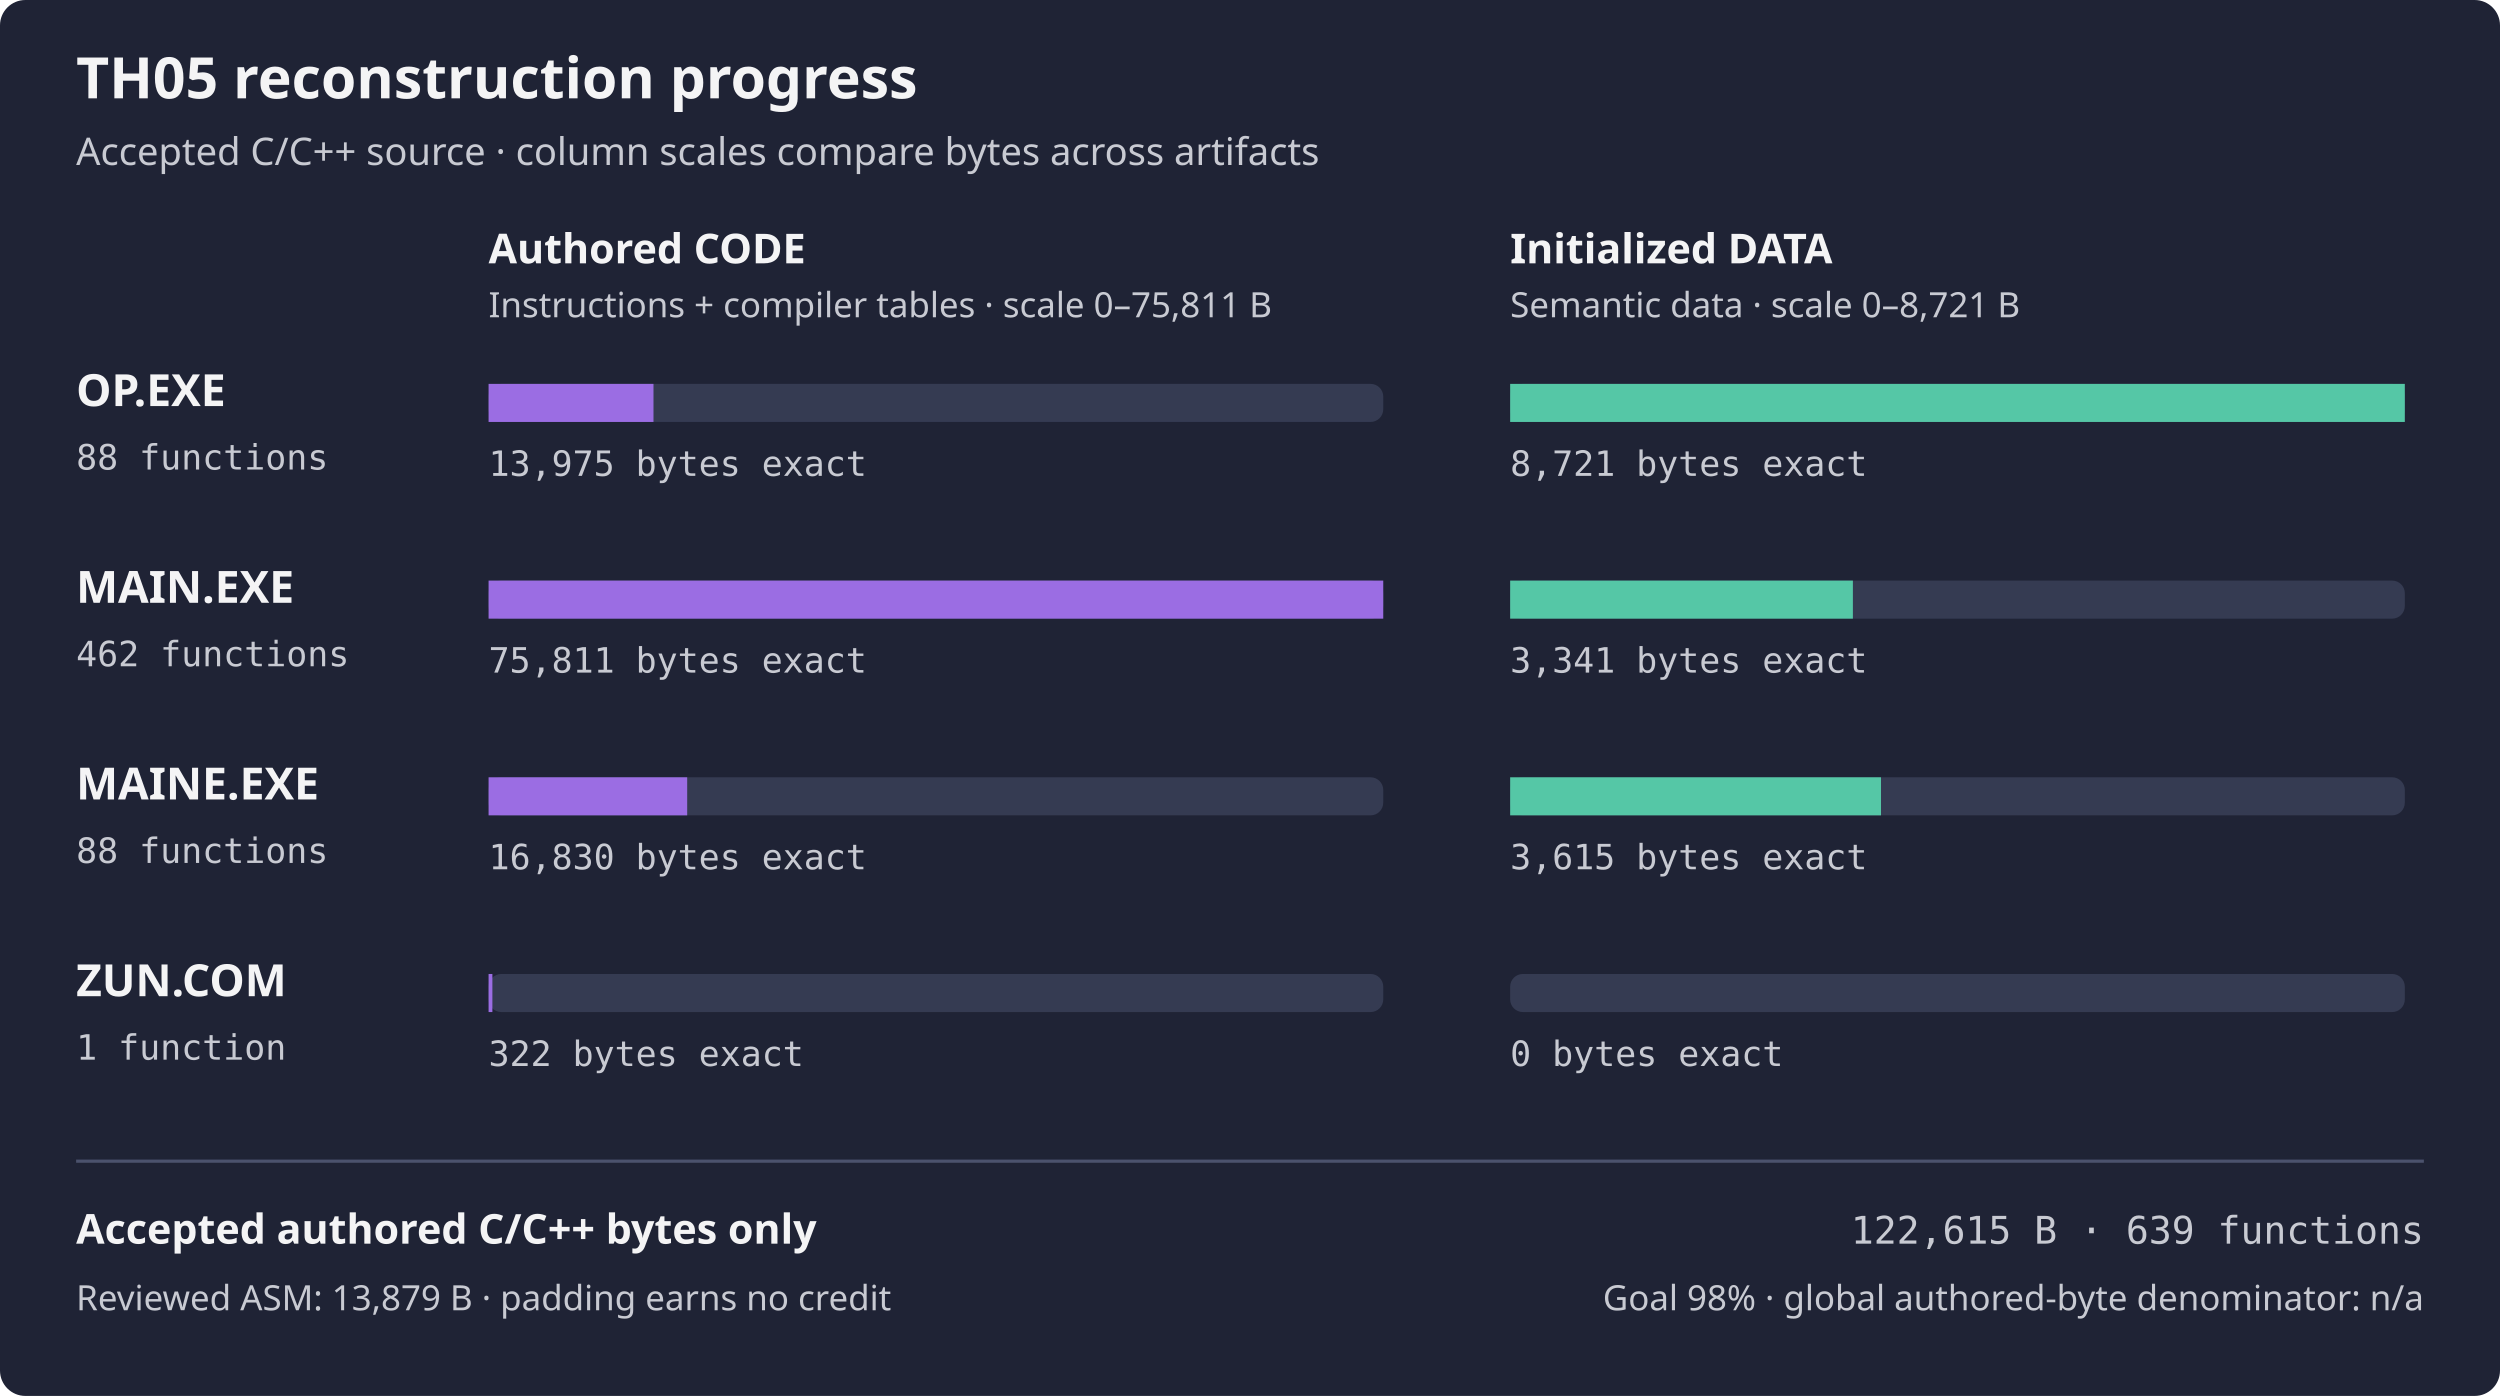
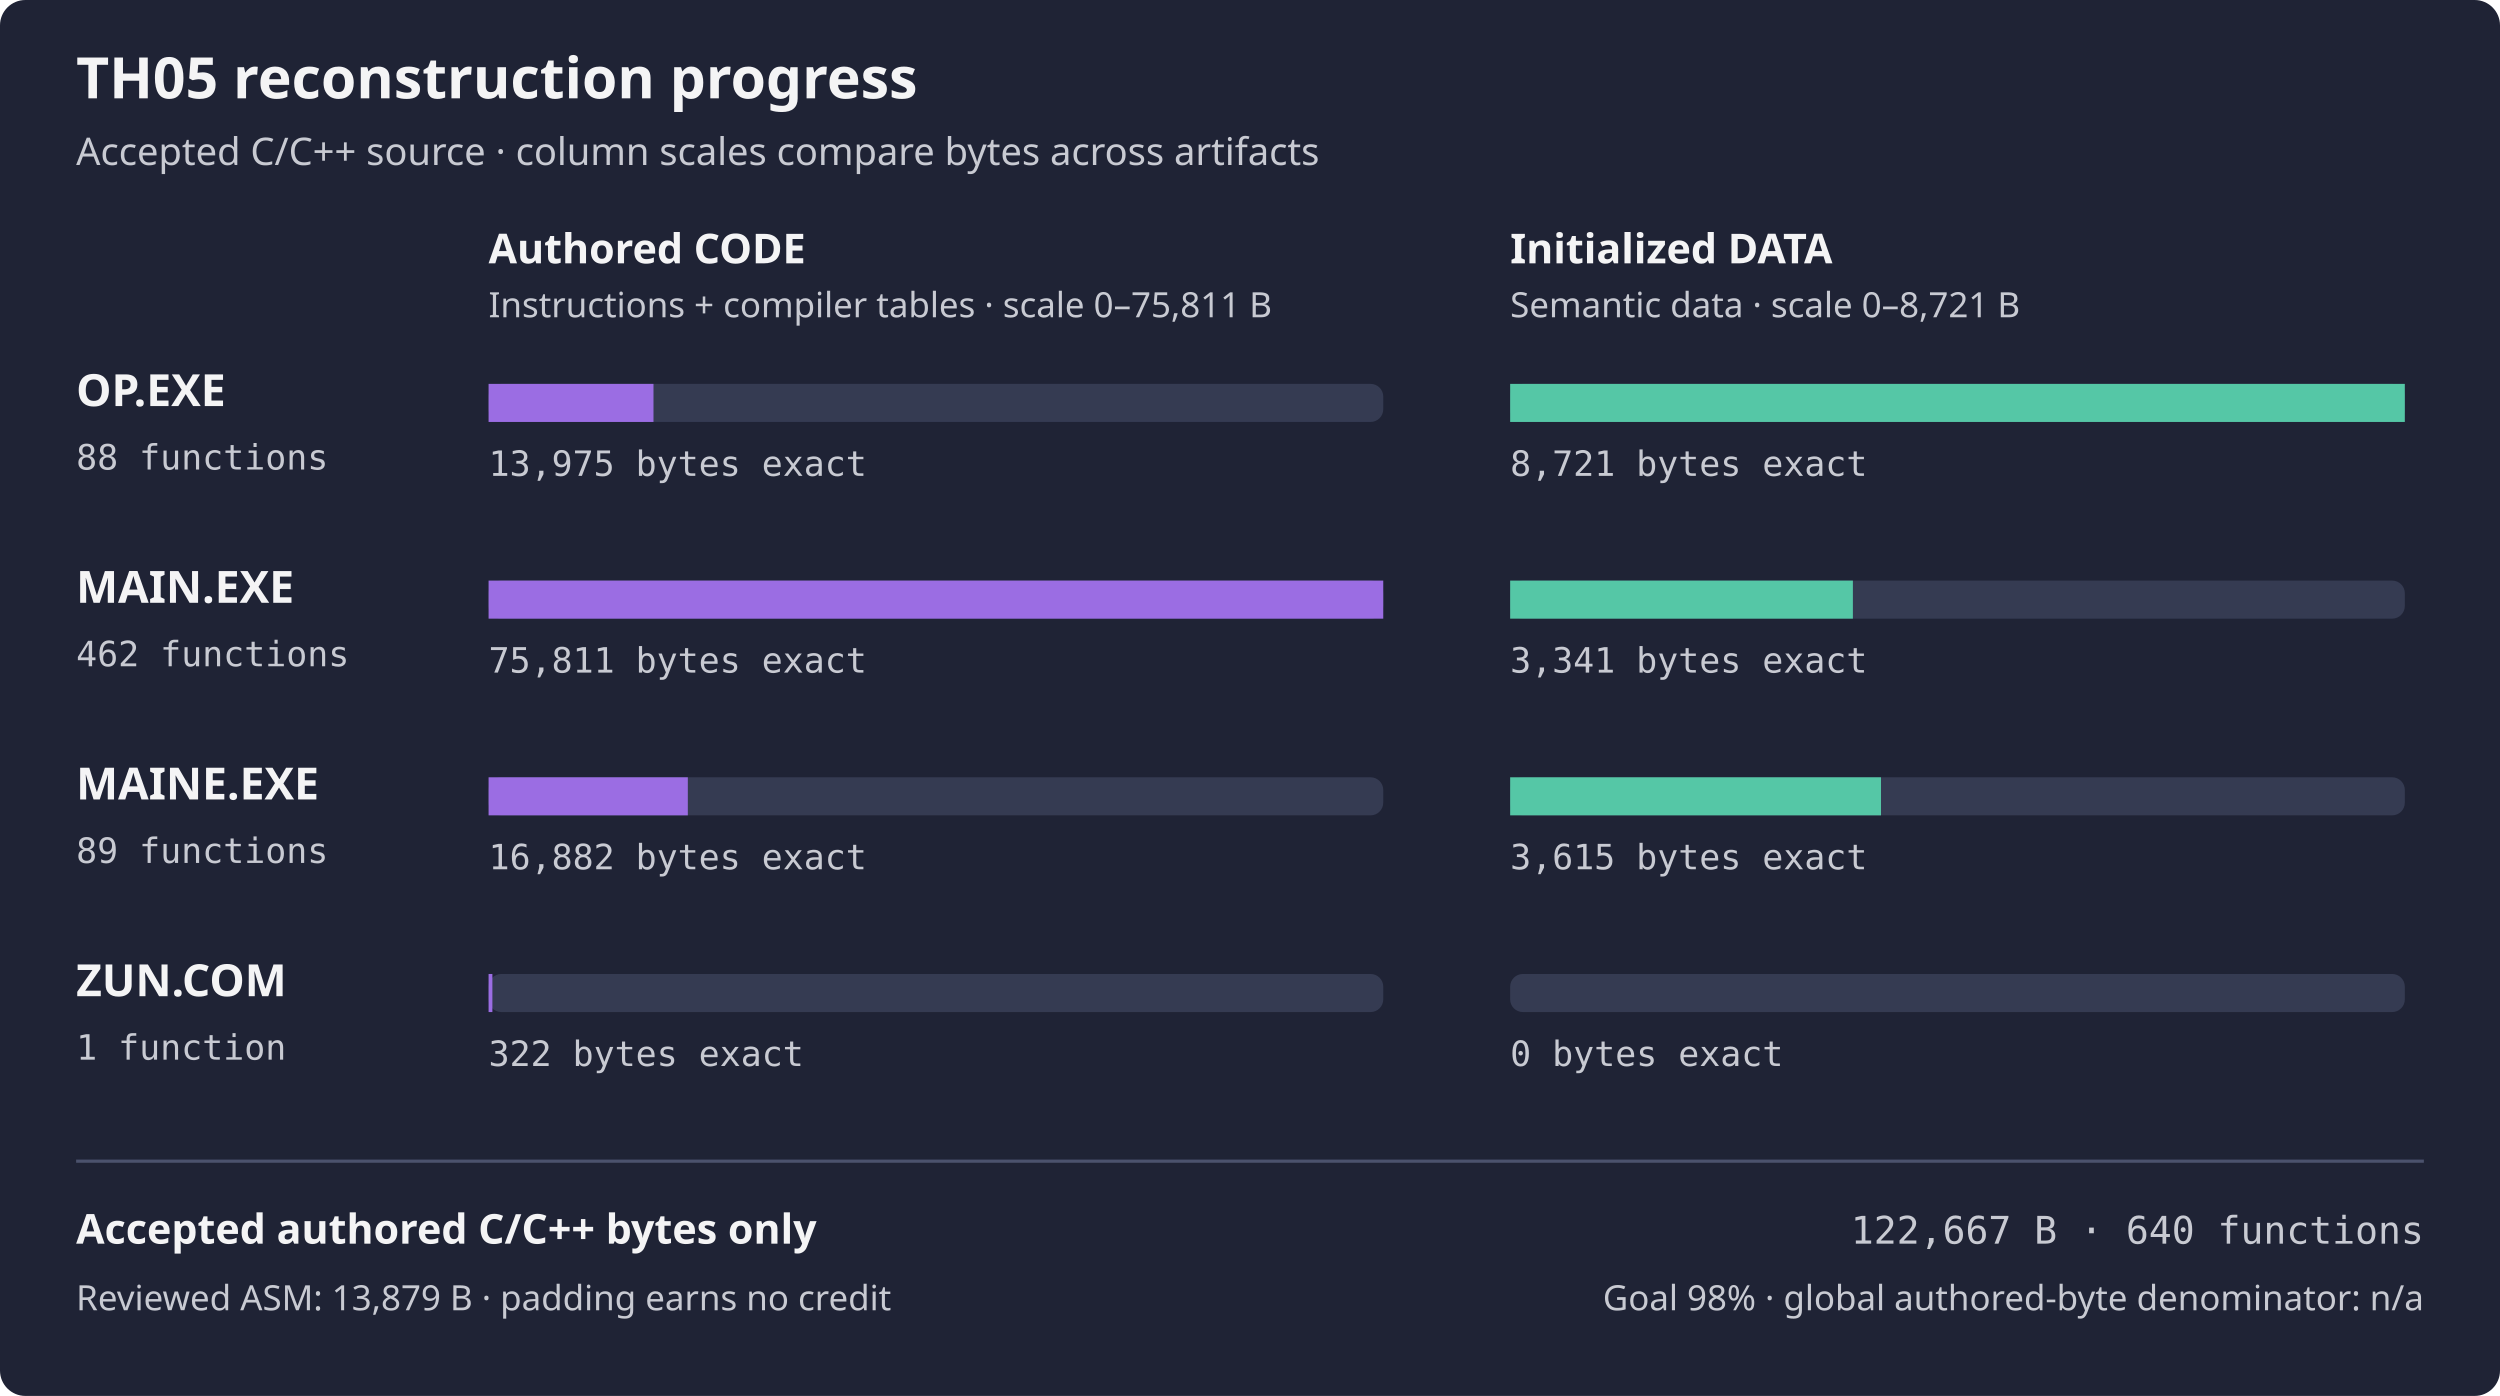
<svg xmlns="http://www.w3.org/2000/svg" width="788" height="440" viewBox="0 0 788 440" role="img" aria-labelledby="title desc">
  <rect width="788" height="440" rx="8" fill="#1f2335" />
  <text x="24" y="31" fill="#f4f4f5" font-family="sans-serif" font-size="18" font-weight="600">TH05 reconstruction progress</text>
  <text x="24" y="52" fill="#c8cad2" font-family="sans-serif" font-size="12">Accepted C/C++ source · column scales compare bytes across artifacts</text>
  <text x="154" y="83" fill="#f4f4f5" font-family="sans-serif" font-size="13" font-weight="600">Authored CODE</text>
  <text x="476" y="83" fill="#f4f4f5" font-family="sans-serif" font-size="13" font-weight="600">Initialized DATA</text>
  <text x="154" y="100" fill="#c8cad2" font-family="sans-serif" font-size="11">Instructions + compiler tables · scale 0–75,811 B</text>
  <text x="476" y="100" fill="#c8cad2" font-family="sans-serif" font-size="11">Semantic data · scale 0–8,721 B</text>
  <text x="24" y="128" fill="#f4f4f5" font-family="sans-serif" font-size="14" font-weight="600">OP.EXE</text>
  <text x="24" y="148" fill="#c8cad2" font-family="monospace" font-size="11">88 functions</text>
  <rect x="154" y="121" width="282" height="12" rx="4" fill="#353b52" />
  <rect x="154" y="121" width="51.98" height="12" fill="#9b6de3" />
  <rect x="476" y="121" width="282" height="12" rx="4" fill="#353b52" />
  <rect x="476" y="121" width="282.00" height="12" fill="#55c7a6" />
  <text x="154" y="150" fill="#c8cad2" font-family="monospace" font-size="11">13,975 bytes exact</text>
  <text x="476" y="150" fill="#c8cad2" font-family="monospace" font-size="11">8,721 bytes exact</text>
  <text x="24" y="190" fill="#f4f4f5" font-family="sans-serif" font-size="14" font-weight="600">MAIN.EXE</text>
  <text x="24" y="210" fill="#c8cad2" font-family="monospace" font-size="11">462 functions</text>
  <rect x="154" y="183" width="282" height="12" rx="4" fill="#353b52" />
  <rect x="154" y="183" width="282.00" height="12" fill="#9b6de3" />
  <rect x="476" y="183" width="282" height="12" rx="4" fill="#353b52" />
  <rect x="476" y="183" width="108.03" height="12" fill="#55c7a6" />
  <text x="154" y="212" fill="#c8cad2" font-family="monospace" font-size="11">75,811 bytes exact</text>
  <text x="476" y="212" fill="#c8cad2" font-family="monospace" font-size="11">3,341 bytes exact</text>
  <text x="24" y="252" fill="#f4f4f5" font-family="sans-serif" font-size="14" font-weight="600">MAINE.EXE</text>
-   <text x="24" y="272" fill="#c8cad2" font-family="monospace" font-size="11">88 functions</text>
+   <text x="24" y="272" fill="#c8cad2" font-family="monospace" font-size="11">89 functions</text>
  <rect x="154" y="245" width="282" height="12" rx="4" fill="#353b52" />
-   <rect x="154" y="245" width="62.60" height="12" fill="#9b6de3" />
+   <rect x="154" y="245" width="62.80" height="12" fill="#9b6de3" />
  <rect x="476" y="245" width="282" height="12" rx="4" fill="#353b52" />
  <rect x="476" y="245" width="116.89" height="12" fill="#55c7a6" />
-   <text x="154" y="274" fill="#c8cad2" font-family="monospace" font-size="11">16,830 bytes exact</text>
+   <text x="154" y="274" fill="#c8cad2" font-family="monospace" font-size="11">16,882 bytes exact</text>
  <text x="476" y="274" fill="#c8cad2" font-family="monospace" font-size="11">3,615 bytes exact</text>
  <text x="24" y="314" fill="#f4f4f5" font-family="sans-serif" font-size="14" font-weight="600">ZUN.COM</text>
  <text x="24" y="334" fill="#c8cad2" font-family="monospace" font-size="11">1 function</text>
  <rect x="154" y="307" width="282" height="12" rx="4" fill="#353b52" />
  <rect x="154" y="307" width="1.20" height="12" fill="#9b6de3" />
  <rect x="476" y="307" width="282" height="12" rx="4" fill="#353b52" />
  <rect x="476" y="307" width="0.00" height="12" fill="#55c7a6" />
  <text x="154" y="336" fill="#c8cad2" font-family="monospace" font-size="11">322 bytes exact</text>
  <text x="476" y="336" fill="#c8cad2" font-family="monospace" font-size="11">0 bytes exact</text>
  <path d="M24 366 H764" stroke="#4b526d" />
  <text x="24" y="392" fill="#f4f4f5" font-family="sans-serif" font-size="13" font-weight="600">Accepted authored C/C++ bytes only</text>
-   <text x="764" y="392" fill="#c8cad2" font-family="monospace" text-anchor="end" font-size="12">122,615 B · 639 functions</text>
+   <text x="764" y="392" fill="#c8cad2" font-family="monospace" text-anchor="end" font-size="12">122,667 B · 640 functions</text>
  <text x="24" y="413" fill="#c8cad2" font-family="sans-serif" font-size="11">Reviewed ASM: 13,879 B · padding earns no credit</text>
  <text x="764" y="413" fill="#c8cad2" font-family="sans-serif" text-anchor="end" font-size="11">Goal 98% · global authored-byte denominator: n/a</text>
</svg>
